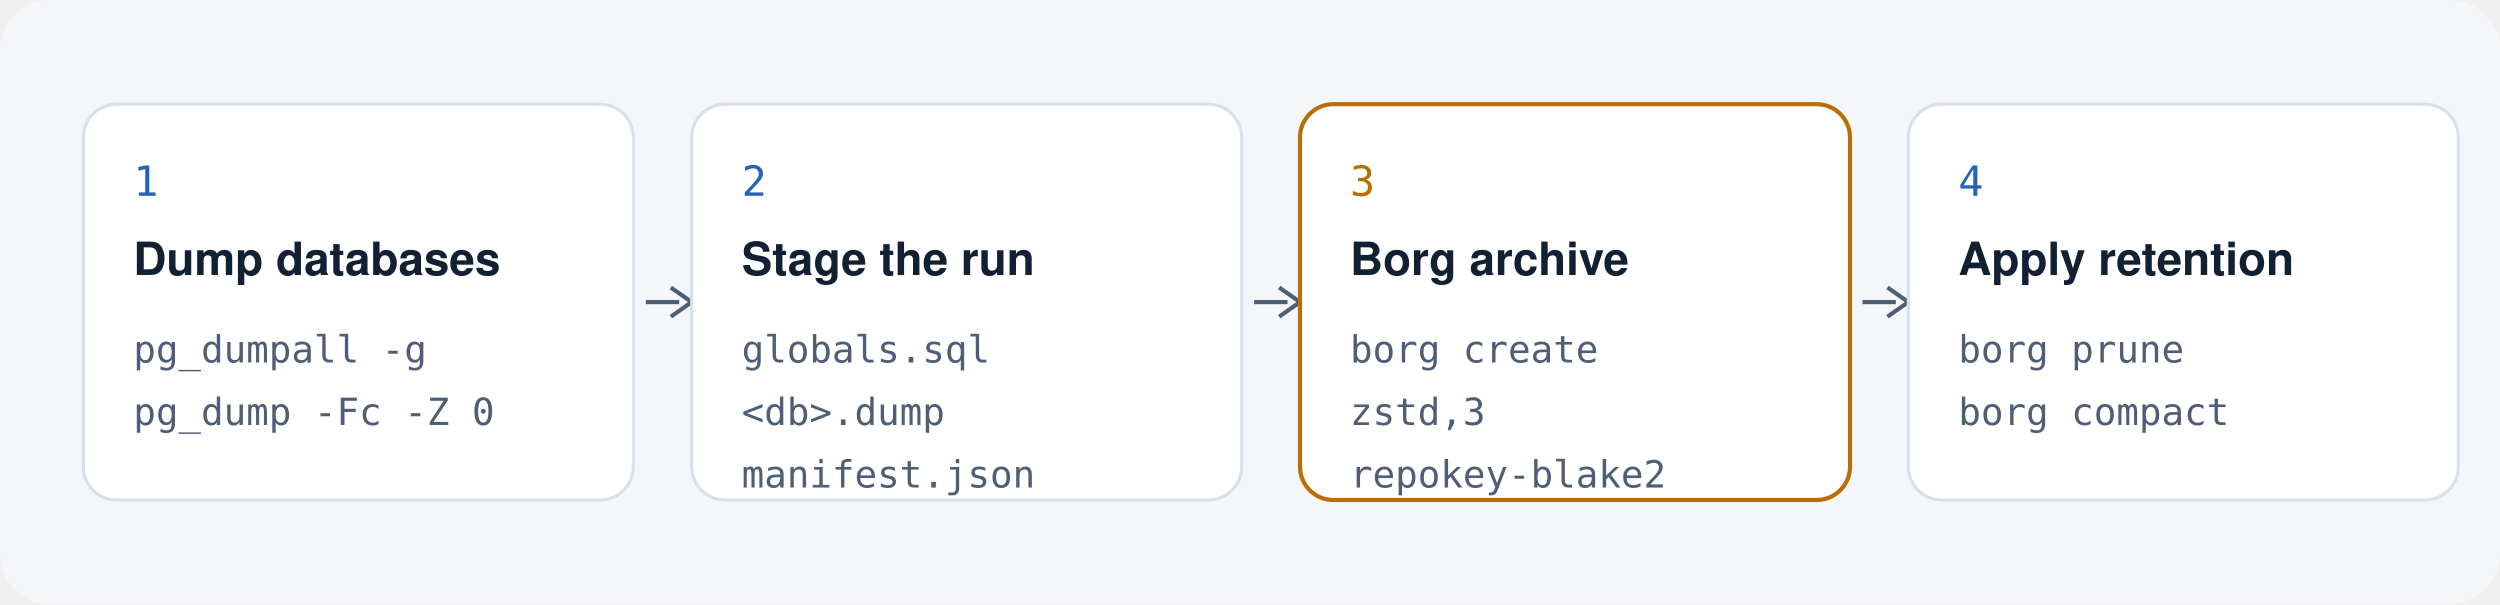
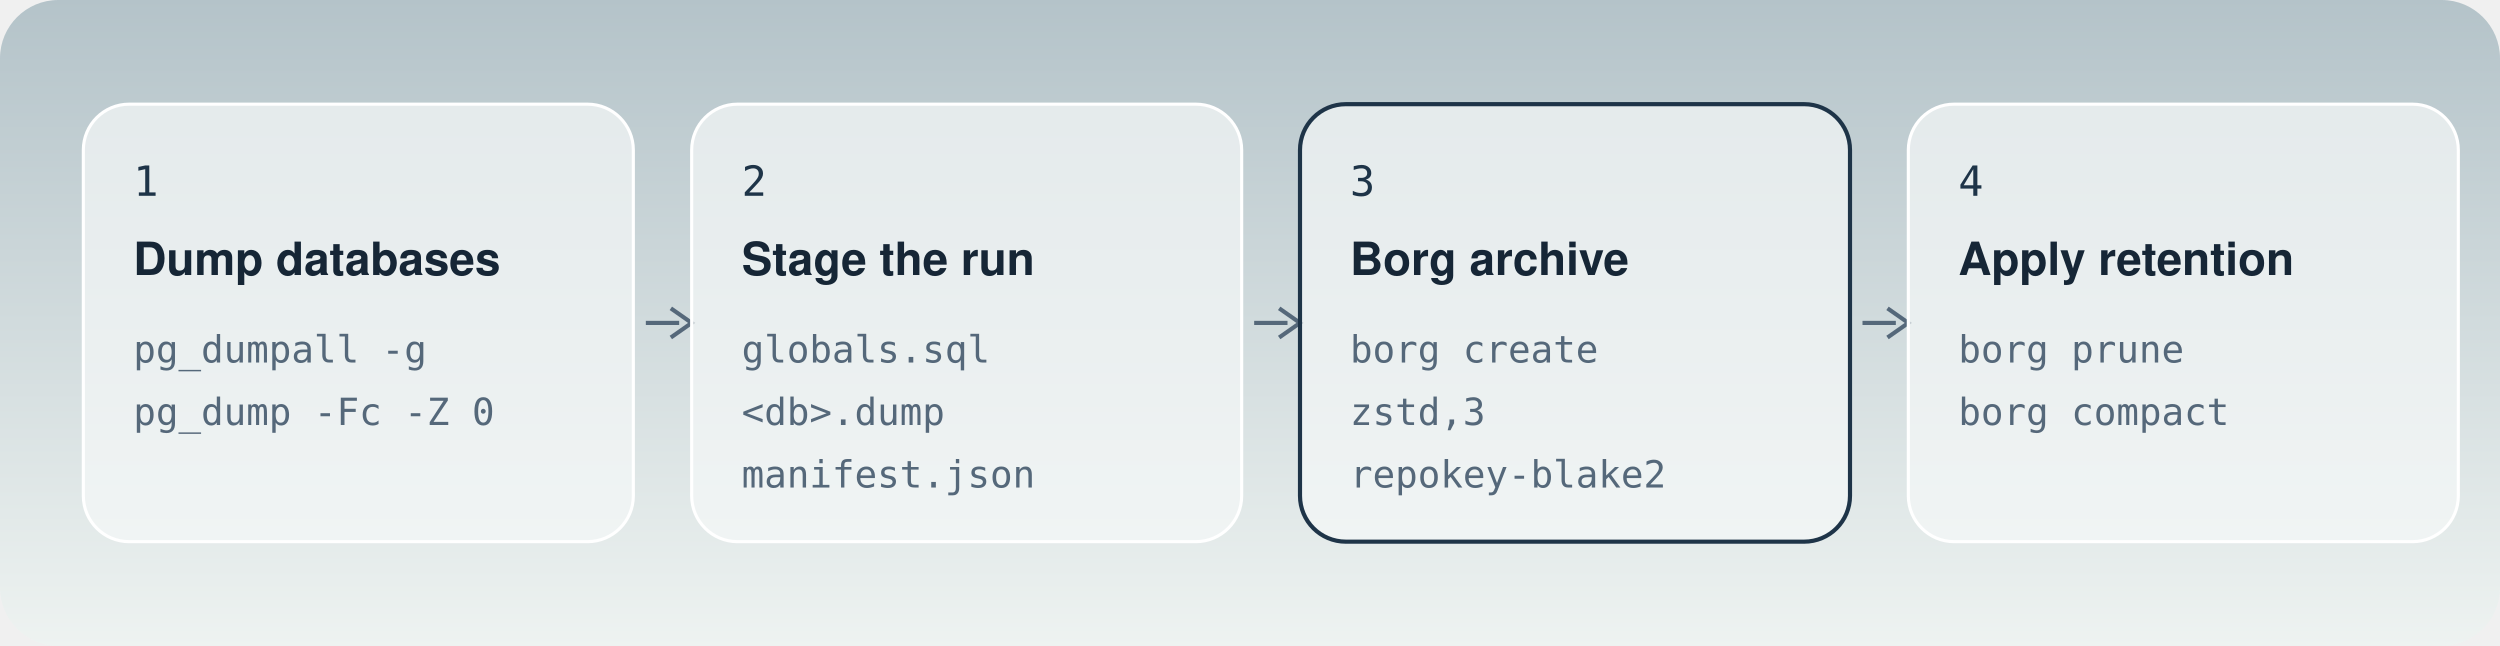
- <svg xmlns="http://www.w3.org/2000/svg" viewBox="0 0 1200 290" width="100%" role="img" aria-labelledby="t d">
-   <rect width="1200" height="290" rx="24" fill="#F4F6F9" />
-   <rect x="40" y="50" width="264" height="190" rx="16" fill="#FFFFFF" stroke="#D9E0EA" stroke-width="1.5" />
-   <text x="64" y="94" font-family="'JetBrains Mono', ui-monospace, SFMono-Regular, Menlo, Consolas, monospace" font-size="20" fill="#2563B8">1</text>
-   <text x="64" y="132" font-family="'Space Grotesk', ui-sans-serif, system-ui, -apple-system, 'Segoe UI', Helvetica, Arial, sans-serif" font-size="22" font-weight="600" fill="#122033">Dump databases</text>
-   <text x="64" y="174" font-family="'JetBrains Mono', ui-monospace, SFMono-Regular, Menlo, Consolas, monospace" font-size="18" fill="#4E5E76">pg_dumpall -g</text>
-   <text x="64" y="204" font-family="'JetBrains Mono', ui-monospace, SFMono-Regular, Menlo, Consolas, monospace" font-size="18" fill="#4E5E76">pg_dump -Fc -Z 0</text>
-   <path d="M310 145.0 H326" stroke="#4E5E76" stroke-width="2" />
-   <path d="M322 138.0 L332 145.0 L322 152.0" fill="none" stroke="#4E5E76" stroke-width="2" />
-   <rect x="332" y="50" width="264" height="190" rx="16" fill="#FFFFFF" stroke="#D9E0EA" stroke-width="1.5" />
-   <text x="356" y="94" font-family="'JetBrains Mono', ui-monospace, SFMono-Regular, Menlo, Consolas, monospace" font-size="20" fill="#2563B8">2</text>
-   <text x="356" y="132" font-family="'Space Grotesk', ui-sans-serif, system-ui, -apple-system, 'Segoe UI', Helvetica, Arial, sans-serif" font-size="22" font-weight="600" fill="#122033">Stage the run</text>
-   <text x="356" y="174" font-family="'JetBrains Mono', ui-monospace, SFMono-Regular, Menlo, Consolas, monospace" font-size="18" fill="#4E5E76">globals.sql</text>
-   <text x="356" y="204" font-family="'JetBrains Mono', ui-monospace, SFMono-Regular, Menlo, Consolas, monospace" font-size="18" fill="#4E5E76">&lt;db&gt;.dump</text>
-   <text x="356" y="234" font-family="'JetBrains Mono', ui-monospace, SFMono-Regular, Menlo, Consolas, monospace" font-size="18" fill="#4E5E76">manifest.json</text>
-   <path d="M602 145.0 H618" stroke="#4E5E76" stroke-width="2" />
-   <path d="M614 138.0 L624 145.0 L614 152.0" fill="none" stroke="#4E5E76" stroke-width="2" />
-   <rect x="624" y="50" width="264" height="190" rx="16" fill="#FFFFFF" stroke="#B86E00" stroke-width="2" />
-   <text x="648" y="94" font-family="'JetBrains Mono', ui-monospace, SFMono-Regular, Menlo, Consolas, monospace" font-size="20" fill="#B86E00">3</text>
-   <text x="648" y="132" font-family="'Space Grotesk', ui-sans-serif, system-ui, -apple-system, 'Segoe UI', Helvetica, Arial, sans-serif" font-size="22" font-weight="600" fill="#122033">Borg archive</text>
-   <text x="648" y="174" font-family="'JetBrains Mono', ui-monospace, SFMono-Regular, Menlo, Consolas, monospace" font-size="18" fill="#4E5E76">borg create</text>
-   <text x="648" y="204" font-family="'JetBrains Mono', ui-monospace, SFMono-Regular, Menlo, Consolas, monospace" font-size="18" fill="#4E5E76">zstd,3</text>
-   <text x="648" y="234" font-family="'JetBrains Mono', ui-monospace, SFMono-Regular, Menlo, Consolas, monospace" font-size="18" fill="#4E5E76">repokey-blake2</text>
-   <path d="M894 145.0 H910" stroke="#4E5E76" stroke-width="2" />
-   <path d="M906 138.0 L916 145.0 L906 152.0" fill="none" stroke="#4E5E76" stroke-width="2" />
-   <rect x="916" y="50" width="264" height="190" rx="16" fill="#FFFFFF" stroke="#D9E0EA" stroke-width="1.5" />
-   <text x="940" y="94" font-family="'JetBrains Mono', ui-monospace, SFMono-Regular, Menlo, Consolas, monospace" font-size="20" fill="#2563B8">4</text>
-   <text x="940" y="132" font-family="'Space Grotesk', ui-sans-serif, system-ui, -apple-system, 'Segoe UI', Helvetica, Arial, sans-serif" font-size="22" font-weight="600" fill="#122033">Apply retention</text>
-   <text x="940" y="174" font-family="'JetBrains Mono', ui-monospace, SFMono-Regular, Menlo, Consolas, monospace" font-size="18" fill="#4E5E76">borg prune</text>
-   <text x="940" y="204" font-family="'JetBrains Mono', ui-monospace, SFMono-Regular, Menlo, Consolas, monospace" font-size="18" fill="#4E5E76">borg compact</text>
+ <svg xmlns="http://www.w3.org/2000/svg" viewBox="0 0 1200 310" width="100%" role="img" aria-labelledby="t d">
+   <defs>
+     <linearGradient id="bg" x1="0" y1="0" x2="0" y2="1">
+       <stop offset="0" stop-color="#B4C3C9" />
+       <stop offset="1" stop-color="#EEF3F1" />
+     </linearGradient>
+   </defs>
+   <rect width="1200" height="310" rx="28" fill="url(#bg)" />
+   <rect x="40" y="50" width="264" height="210" rx="22" fill="#F6F9F8" fill-opacity="0.7" stroke="#FFFFFF" stroke-width="1.5" />
+   <text x="64" y="94" font-family="'JetBrains Mono', ui-monospace, SFMono-Regular, Menlo, Consolas, monospace" font-size="20" fill="#1E3448">1</text>
+   <text x="64" y="132" font-family="'Urbanist', ui-sans-serif, system-ui, -apple-system, 'Segoe UI', Helvetica, Arial, sans-serif" font-size="22" font-weight="600" fill="#162636">Dump databases</text>
+   <text x="64" y="174" font-family="'JetBrains Mono', ui-monospace, SFMono-Regular, Menlo, Consolas, monospace" font-size="18" fill="#55687A">pg_dumpall -g</text>
+   <text x="64" y="204" font-family="'JetBrains Mono', ui-monospace, SFMono-Regular, Menlo, Consolas, monospace" font-size="18" fill="#55687A">pg_dump -Fc -Z 0</text>
+   <path d="M310 155.0 H326" stroke="#55687A" stroke-width="2" />
+   <path d="M322 148.0 L332 155.0 L322 162.0" fill="none" stroke="#55687A" stroke-width="2" />
+   <rect x="332" y="50" width="264" height="210" rx="22" fill="#F6F9F8" fill-opacity="0.7" stroke="#FFFFFF" stroke-width="1.5" />
+   <text x="356" y="94" font-family="'JetBrains Mono', ui-monospace, SFMono-Regular, Menlo, Consolas, monospace" font-size="20" fill="#1E3448">2</text>
+   <text x="356" y="132" font-family="'Urbanist', ui-sans-serif, system-ui, -apple-system, 'Segoe UI', Helvetica, Arial, sans-serif" font-size="22" font-weight="600" fill="#162636">Stage the run</text>
+   <text x="356" y="174" font-family="'JetBrains Mono', ui-monospace, SFMono-Regular, Menlo, Consolas, monospace" font-size="18" fill="#55687A">globals.sql</text>
+   <text x="356" y="204" font-family="'JetBrains Mono', ui-monospace, SFMono-Regular, Menlo, Consolas, monospace" font-size="18" fill="#55687A">&lt;db&gt;.dump</text>
+   <text x="356" y="234" font-family="'JetBrains Mono', ui-monospace, SFMono-Regular, Menlo, Consolas, monospace" font-size="18" fill="#55687A">manifest.json</text>
+   <path d="M602 155.0 H618" stroke="#55687A" stroke-width="2" />
+   <path d="M614 148.0 L624 155.0 L614 162.0" fill="none" stroke="#55687A" stroke-width="2" />
+   <rect x="624" y="50" width="264" height="210" rx="22" fill="#F6F9F8" fill-opacity="0.7" stroke="#1E3448" stroke-width="2" />
+   <text x="648" y="94" font-family="'JetBrains Mono', ui-monospace, SFMono-Regular, Menlo, Consolas, monospace" font-size="20" fill="#1E3448">3</text>
+   <text x="648" y="132" font-family="'Urbanist', ui-sans-serif, system-ui, -apple-system, 'Segoe UI', Helvetica, Arial, sans-serif" font-size="22" font-weight="600" fill="#162636">Borg archive</text>
+   <text x="648" y="174" font-family="'JetBrains Mono', ui-monospace, SFMono-Regular, Menlo, Consolas, monospace" font-size="18" fill="#55687A">borg create</text>
+   <text x="648" y="204" font-family="'JetBrains Mono', ui-monospace, SFMono-Regular, Menlo, Consolas, monospace" font-size="18" fill="#55687A">zstd,3</text>
+   <text x="648" y="234" font-family="'JetBrains Mono', ui-monospace, SFMono-Regular, Menlo, Consolas, monospace" font-size="18" fill="#55687A">repokey-blake2</text>
+   <path d="M894 155.0 H910" stroke="#55687A" stroke-width="2" />
+   <path d="M906 148.0 L916 155.0 L906 162.0" fill="none" stroke="#55687A" stroke-width="2" />
+   <rect x="916" y="50" width="264" height="210" rx="22" fill="#F6F9F8" fill-opacity="0.7" stroke="#FFFFFF" stroke-width="1.5" />
+   <text x="940" y="94" font-family="'JetBrains Mono', ui-monospace, SFMono-Regular, Menlo, Consolas, monospace" font-size="20" fill="#1E3448">4</text>
+   <text x="940" y="132" font-family="'Urbanist', ui-sans-serif, system-ui, -apple-system, 'Segoe UI', Helvetica, Arial, sans-serif" font-size="22" font-weight="600" fill="#162636">Apply retention</text>
+   <text x="940" y="174" font-family="'JetBrains Mono', ui-monospace, SFMono-Regular, Menlo, Consolas, monospace" font-size="18" fill="#55687A">borg prune</text>
+   <text x="940" y="204" font-family="'JetBrains Mono', ui-monospace, SFMono-Regular, Menlo, Consolas, monospace" font-size="18" fill="#55687A">borg compact</text>
</svg>
